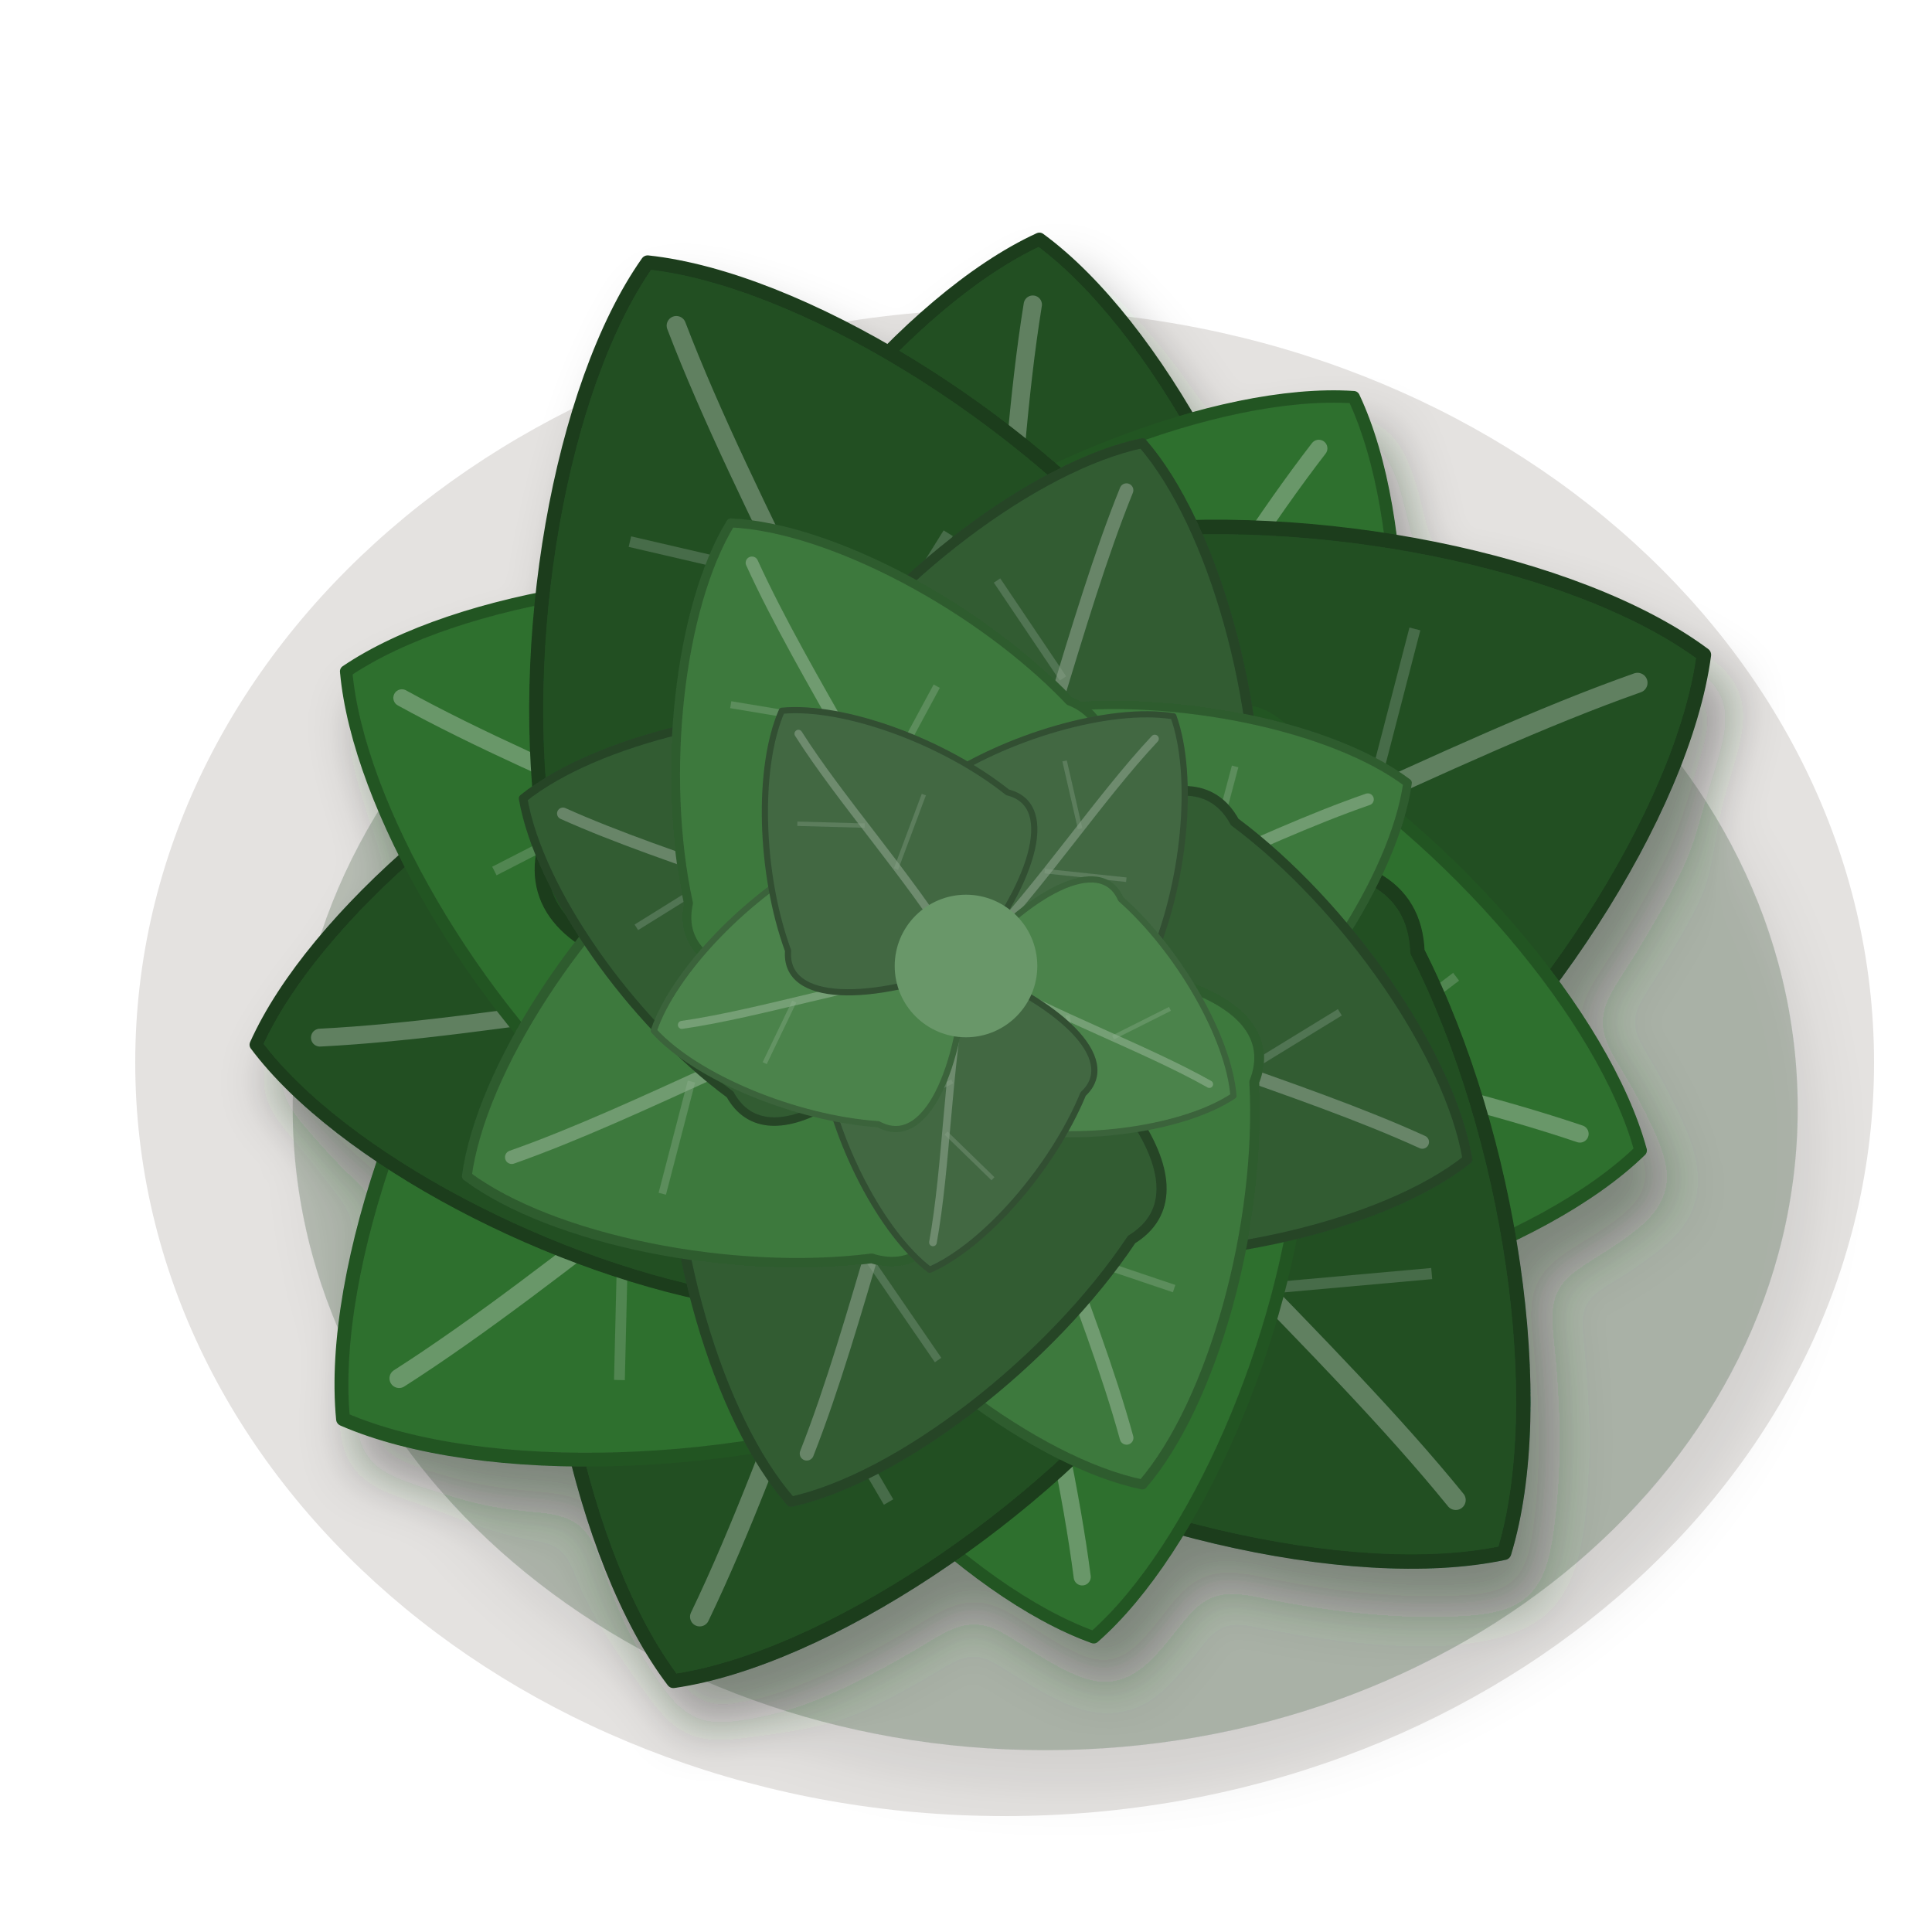
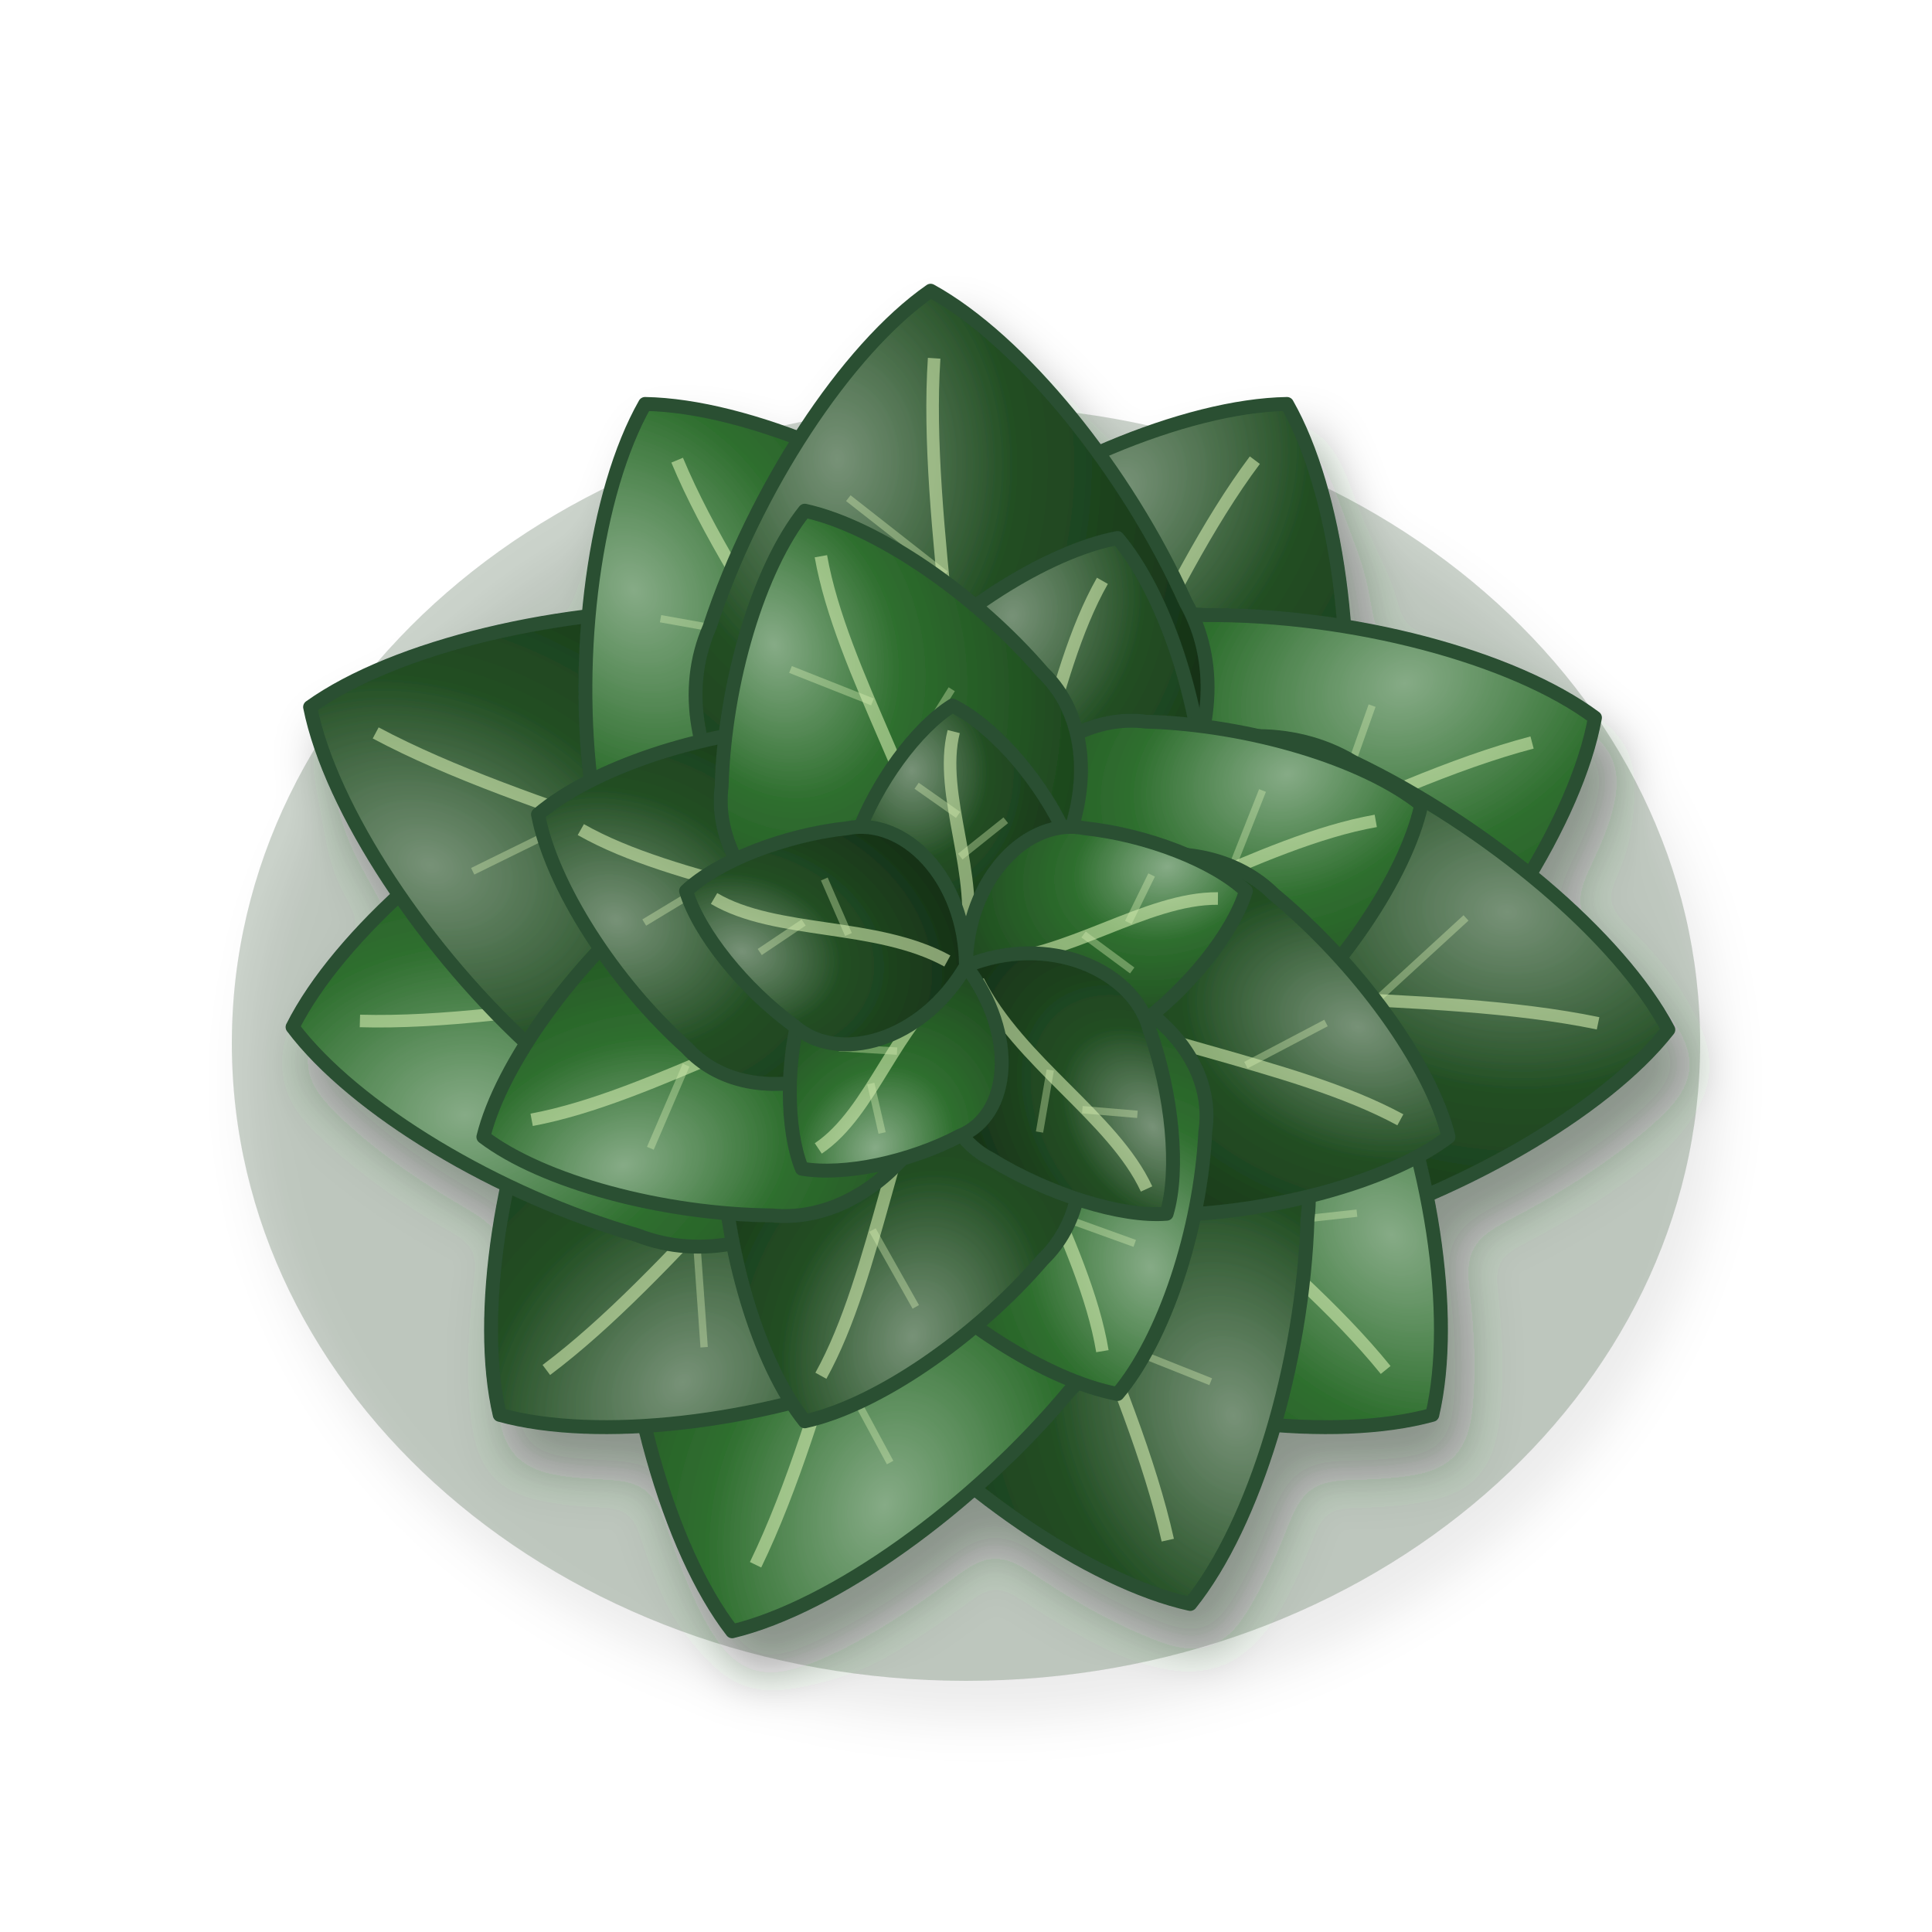
<svg xmlns="http://www.w3.org/2000/svg" viewBox="-50 -50 100 100" width="100" height="100" role="img" aria-label="Spinaci">
-   <defs data-botanical-realism="v2">
-     <filter id="botanicalDepth" x="-28%" y="-28%" width="168%" height="176%" color-interpolation-filters="sRGB">
-       <feGaussianBlur in="SourceAlpha" stdDeviation="1.15" result="softAlpha" />
-       <feSpecularLighting in="softAlpha" surfaceScale="3.2" specularConstant="0.32" specularExponent="18" lighting-color="#fffbe8" result="specular">
-         <feDistantLight azimuth="225" elevation="58" />
-       </feSpecularLighting>
-       <feComposite in="specular" in2="SourceAlpha" operator="in" result="specularClipped" />
-       <feBlend in="SourceGraphic" in2="specularClipped" mode="screen" result="litPlant" />
-       <feDropShadow in="litPlant" dx="1.1" dy="2.1" stdDeviation="1.35" flood-color="#132315" flood-opacity="0.38" />
+   <defs>
+     <radialGradient id="leafA" cx="30%" cy="24%" r="82%">
+       <stop stop-color="#86ab86" />
+       <stop offset=".4" stop-color="#2f6f2f" />
+       <stop offset="1" stop-color="#1d451d" />
+     </radialGradient>
+     <radialGradient id="leafB" cx="30%" cy="24%" r="82%">
+       <stop stop-color="#779277" />
+       <stop offset=".42" stop-color="#234f24" />
+       <stop offset="1" stop-color="#152f16" />
+     </radialGradient>
+     <radialGradient id="leafYoung">
+       <stop stop-color="#acc5ac" />
+       <stop offset="1" stop-color="#2f6f2f" />
+     </radialGradient>
+     <radialGradient id="fruitRed" cx="30%" cy="24%">
+       <stop stop-color="#ff9b83" />
+       <stop offset=".35" stop-color="#e34839" />
+       <stop offset="1" stop-color="#6d2026" />
+     </radialGradient>
+     <radialGradient id="fruitGreen" cx="30%" cy="24%">
+       <stop stop-color="#b6dc79" />
+       <stop offset=".4" stop-color="#5e9849" />
+       <stop offset="1" stop-color="#264a30" />
+     </radialGradient>
+     <radialGradient id="fruitOrange">
+       <stop stop-color="#ffd376" />
+       <stop offset=".42" stop-color="#e78934" />
+       <stop offset="1" stop-color="#7a321f" />
+     </radialGradient>
+     <radialGradient id="fruitPurple">
+       <stop stop-color="#c498ca" />
+       <stop offset=".42" stop-color="#70467e" />
+       <stop offset="1" stop-color="#2a193d" />
+     </radialGradient>
+     <radialGradient id="headGreen">
+       <stop stop-color="#a3c77c" />
+       <stop offset="1" stop-color="#456d43" />
+     </radialGradient>
+     <radialGradient id="headCream">
+       <stop stop-color="#fffcec" />
+       <stop offset="1" stop-color="#b8aa7b" />
+     </radialGradient>
+     <filter id="depth" x="-24%" y="-24%" width="160%" height="170%">
+       <feDropShadow dx="1" dy="2" stdDeviation="1.25" flood-color="#132315" flood-opacity=".38" />
    </filter>
  </defs>
-   <ellipse cx="2" cy="5" rx="45" ry="39" fill="#2f1d10" opacity=".13" />
-   <g class="plant-glyph plant-glyph--rosetta" style="isolation:isolate;filter:url(#botanicalDepth)">
-     <ellipse cx="4.1" cy="7.38" rx="38.95" ry="33.21" fill="#112718" opacity="0.2" />
-     <g transform="rotate(5.766766)">
-       <path d="M0 0 C11.721 -3.025 20.417 -9.093 16.258 -13.99       C13.611 -23.442 6.428 -34.029 0 -37.81       C-6.428 -34.029 -13.611 -23.442 -16.258 -13.99       C-20.417 -9.093 -11.721 -3.025 0 0Z" fill="#234f24" stroke="#1b3c1b" stroke-width="0.681" stroke-linejoin="round" />
-       <path d="M0 -1 C0.756 -12.855 -0.567 -24.954 0 -34.407" fill="none" stroke="#8da38d" stroke-width="0.945" stroke-linecap="round" opacity=".58" />
-       <path d="M0 -14.368 L7.94 -19.661 M0 -20.795 L-6.428 -25.71" fill="none" stroke="#8da38d" stroke-width="0.529" opacity=".34" />
+   <g filter="url(#depth)" style="isolation:isolate">
+     <ellipse cy="4" rx="38" ry="33" fill="#122415" opacity=".2" />
+     <g transform="rotate(29.72727)">
+       <path d="M0 0 C10.234 -2.68 15.502 -11.39 12.341 -17.42 C9.632 -24.12 4.515 -30.82 0 -33.5 C-4.515 -30.82 -9.632 -24.12 -12.341 -17.42 C-15.502 -11.39 -10.234 -2.68 0 0Z" fill="url(#leafB)" stroke="#294f31" stroke-width=".72" stroke-linejoin="round" />
+       <path d="M0 -1 C1 -11.39 -1 -22.11 0 -30.15" fill="none" stroke="#d8efb2" stroke-width=".65" opacity=".58" />
+       <path d="M0 -14.07 L5.719 -18.425 M0 -19.43 L-4.816 -23.45" stroke="#d8efb2" stroke-width=".38" opacity=".38" />
    </g>
-     <g transform="rotate(34.277)">
-       <path d="M0 0 C11.046 -2.85 19.241 -8.569 15.321 -13.183       C12.827 -22.091 6.057 -32.068 0 -35.631       C-6.057 -32.068 -12.827 -22.091 -15.321 -13.183       C-19.241 -8.569 -11.046 -2.85 0 0Z" fill="#2f6f2f" stroke="#245424" stroke-width="0.641" stroke-linejoin="round" />
-       <path d="M0 -1 C0.713 -12.114 -0.534 -23.516 0 -32.424" fill="none" stroke="#93b493" stroke-width="0.891" stroke-linecap="round" opacity=".58" />
-       <path d="M0 -13.54 L7.482 -18.528 M0 -19.597 L-6.057 -24.229" fill="none" stroke="#93b493" stroke-width="0.499" opacity=".34" />
+     <g transform="rotate(68.45455)">
+       <path d="M0 0 C10.234 -2.8 15.502 -11.9 12.341 -18.2 C9.632 -25.2 4.515 -32.2 0 -35 C-4.515 -32.2 -9.632 -25.2 -12.341 -18.2 C-15.502 -11.9 -10.234 -2.8 0 0Z" fill="url(#leafA)" stroke="#294f31" stroke-width=".72" stroke-linejoin="round" />
+       <path d="M0 -1 C1 -11.9 -1 -23.1 0 -31.5" fill="none" stroke="#d8efb2" stroke-width=".65" opacity=".58" />
+       <path d="M0 -14.7 L5.719 -19.25 M0 -20.3 L-4.816 -24.5" stroke="#d8efb2" stroke-width=".38" opacity=".38" />
    </g>
-     <g transform="rotate(67.13457)">
-       <path d="M0 0 C12.85 -3.316 22.384 -9.969 17.825 -15.337       C14.923 -25.701 7.047 -37.307 0 -41.452       C-7.047 -37.307 -14.923 -25.701 -17.825 -15.337       C-22.384 -9.969 -12.85 -3.316 0 0Z" fill="#234f24" stroke="#1b3c1b" stroke-width="0.746" stroke-linejoin="round" />
-       <path d="M0 -1 C0.829 -14.094 -0.622 -27.359 0 -37.722" fill="none" stroke="#8da38d" stroke-width="1.036" stroke-linecap="round" opacity=".58" />
-       <path d="M0 -15.752 L8.705 -21.555 M0 -22.799 L-7.047 -28.188" fill="none" stroke="#8da38d" stroke-width="0.58" opacity=".34" />
+     <g transform="rotate(95.18182)">
+       <path d="M0 0 C10.234 -2.92 15.502 -12.41 12.341 -18.98 C9.632 -26.28 4.515 -33.58 0 -36.5 C-4.515 -33.58 -9.632 -26.28 -12.341 -18.98 C-15.502 -12.41 -10.234 -2.92 0 0Z" fill="url(#leafB)" stroke="#294f31" stroke-width=".72" stroke-linejoin="round" />
+       <path d="M0 -1 C1 -12.41 -1 -24.09 0 -32.85" fill="none" stroke="#d8efb2" stroke-width=".65" opacity=".58" />
+       <path d="M0 -15.33 L5.719 -20.075 M0 -21.17 L-4.816 -25.55" stroke="#d8efb2" stroke-width=".38" opacity=".38" />
    </g>
-     <g transform="rotate(105.2925)">
-       <path d="M0 0 C11.222 -2.896 19.548 -8.706 15.566 -13.394       C13.032 -22.443 6.154 -32.579 0 -36.199       C-6.154 -32.579 -13.032 -22.443 -15.566 -13.394       C-19.548 -8.706 -11.222 -2.896 0 0Z" fill="#2f6f2f" stroke="#245424" stroke-width="0.652" stroke-linejoin="round" />
-       <path d="M0 -1 C0.724 -12.308 -0.543 -23.891 0 -32.941" fill="none" stroke="#93b493" stroke-width="0.905" stroke-linecap="round" opacity=".58" />
-       <path d="M0 -13.756 L7.602 -18.824 M0 -19.91 L-6.154 -24.615" fill="none" stroke="#93b493" stroke-width="0.507" opacity=".34" />
+     <g transform="rotate(133.9091)">
+       <path d="M0 0 C10.234 -2.68 15.502 -11.39 12.341 -17.42 C9.632 -24.12 4.515 -30.82 0 -33.5 C-4.515 -30.82 -9.632 -24.12 -12.341 -17.42 C-15.502 -11.39 -10.234 -2.68 0 0Z" fill="url(#leafA)" stroke="#294f31" stroke-width=".72" stroke-linejoin="round" />
+       <path d="M0 -1 C1 -11.39 -1 -22.11 0 -30.15" fill="none" stroke="#d8efb2" stroke-width=".65" opacity=".58" />
+       <path d="M0 -14.07 L5.719 -18.425 M0 -19.43 L-4.816 -23.45" stroke="#d8efb2" stroke-width=".38" opacity=".38" />
    </g>
-     <g transform="rotate(137.4769)">
-       <path d="M0 0 C12.776 -3.297 22.255 -9.912 17.722 -15.249       C14.837 -25.553 7.006 -37.092 0 -41.214       C-7.006 -37.092 -14.837 -25.553 -17.722 -15.249       C-22.255 -9.912 -12.776 -3.297 0 0Z" fill="#234f24" stroke="#1b3c1b" stroke-width="0.742" stroke-linejoin="round" />
-       <path d="M0 -1 C0.824 -14.013 -0.618 -27.201 0 -37.505" fill="none" stroke="#8da38d" stroke-width="1.03" stroke-linecap="round" opacity=".58" />
-       <path d="M0 -15.661 L8.655 -21.431 M0 -22.668 L-7.006 -28.025" fill="none" stroke="#8da38d" stroke-width="0.577" opacity=".34" />
+     <g transform="rotate(160.6364)">
+       <path d="M0 0 C10.234 -2.8 15.502 -11.9 12.341 -18.2 C9.632 -25.2 4.515 -32.2 0 -35 C-4.515 -32.2 -9.632 -25.2 -12.341 -18.2 C-15.502 -11.9 -10.234 -2.8 0 0Z" fill="url(#leafB)" stroke="#294f31" stroke-width=".72" stroke-linejoin="round" />
+       <path d="M0 -1 C1 -11.9 -1 -23.1 0 -31.5" fill="none" stroke="#d8efb2" stroke-width=".65" opacity=".58" />
+       <path d="M0 -14.7 L5.719 -19.25 M0 -20.3 L-4.816 -24.5" stroke="#d8efb2" stroke-width=".38" opacity=".38" />
    </g>
-     <g transform="rotate(169.2286)">
-       <path d="M0 0 C10.965 -2.83 19.101 -8.507 15.21 -13.087       C12.734 -21.93 6.013 -31.834 0 -35.371       C-6.013 -31.834 -12.734 -21.93 -15.21 -13.087       C-19.101 -8.507 -10.965 -2.83 0 0Z" fill="#2f6f2f" stroke="#245424" stroke-width="0.637" stroke-linejoin="round" />
-       <path d="M0 -1 C0.707 -12.026 -0.531 -23.345 0 -32.188" fill="none" stroke="#93b493" stroke-width="0.884" stroke-linecap="round" opacity=".58" />
-       <path d="M0 -13.441 L7.428 -18.393 M0 -19.454 L-6.013 -24.053" fill="none" stroke="#93b493" stroke-width="0.495" opacity=".34" />
+     <g transform="rotate(199.3636)">
+       <path d="M0 0 C10.234 -2.92 15.502 -12.41 12.341 -18.98 C9.632 -26.28 4.515 -33.58 0 -36.5 C-4.515 -33.58 -9.632 -26.28 -12.341 -18.98 C-15.502 -12.41 -10.234 -2.92 0 0Z" fill="url(#leafA)" stroke="#294f31" stroke-width=".72" stroke-linejoin="round" />
+       <path d="M0 -1 C1 -12.41 -1 -24.09 0 -32.85" fill="none" stroke="#d8efb2" stroke-width=".65" opacity=".58" />
+       <path d="M0 -15.33 L5.719 -20.075 M0 -21.17 L-4.816 -25.55" stroke="#d8efb2" stroke-width=".38" opacity=".38" />
    </g>
-     <g transform="rotate(202.2546)">
-       <path d="M0 0 C12.398 -3.2 21.597 -9.619 17.197 -14.798       C14.398 -24.796 6.799 -35.995 0 -39.994       C-6.799 -35.995 -14.398 -24.796 -17.197 -14.798       C-21.597 -9.619 -12.398 -3.2 0 0Z" fill="#234f24" stroke="#1b3c1b" stroke-width="0.72" stroke-linejoin="round" />
-       <path d="M0 -1 C0.8 -13.598 -0.6 -26.396 0 -36.394" fill="none" stroke="#8da38d" stroke-width="1" stroke-linecap="round" opacity=".58" />
-       <path d="M0 -15.198 L8.399 -20.797 M0 -21.997 L-6.799 -27.196" fill="none" stroke="#8da38d" stroke-width="0.56" opacity=".34" />
+     <g transform="rotate(226.0909)">
+       <path d="M0 0 C10.234 -2.68 15.502 -11.39 12.341 -17.42 C9.632 -24.12 4.515 -30.82 0 -33.5 C-4.515 -30.82 -9.632 -24.12 -12.341 -17.42 C-15.502 -11.39 -10.234 -2.68 0 0Z" fill="url(#leafB)" stroke="#294f31" stroke-width=".72" stroke-linejoin="round" />
+       <path d="M0 -1 C1 -11.39 -1 -22.11 0 -30.15" fill="none" stroke="#d8efb2" stroke-width=".65" opacity=".58" />
+       <path d="M0 -14.07 L5.719 -18.425 M0 -19.43 L-4.816 -23.45" stroke="#d8efb2" stroke-width=".38" opacity=".38" />
    </g>
-     <g transform="rotate(233.9668)">
-       <path d="M0 0 C12.36 -3.19 21.531 -9.589 17.145 -14.753       C14.354 -24.721 6.778 -35.885 0 -39.872       C-6.778 -35.885 -14.354 -24.721 -17.145 -14.753       C-21.531 -9.589 -12.36 -3.19 0 0Z" fill="#2f6f2f" stroke="#245424" stroke-width="0.718" stroke-linejoin="round" />
-       <path d="M0 -1 C0.797 -13.557 -0.598 -26.316 0 -36.284" fill="none" stroke="#93b493" stroke-width="0.997" stroke-linecap="round" opacity=".58" />
-       <path d="M0 -15.152 L8.373 -20.734 M0 -21.93 L-6.778 -27.113" fill="none" stroke="#93b493" stroke-width="0.558" opacity=".34" />
+     <g transform="rotate(264.8182)">
+       <path d="M0 0 C10.234 -2.8 15.502 -11.9 12.341 -18.2 C9.632 -25.2 4.515 -32.2 0 -35 C-4.515 -32.2 -9.632 -25.2 -12.341 -18.2 C-15.502 -11.9 -10.234 -2.8 0 0Z" fill="url(#leafA)" stroke="#294f31" stroke-width=".72" stroke-linejoin="round" />
+       <path d="M0 -1 C1 -11.9 -1 -23.1 0 -31.5" fill="none" stroke="#d8efb2" stroke-width=".65" opacity=".58" />
+       <path d="M0 -14.7 L5.719 -19.25 M0 -20.3 L-4.816 -24.5" stroke="#d8efb2" stroke-width=".38" opacity=".38" />
    </g>
-     <g transform="rotate(263.6734)">
-       <path d="M0 0 C11.462 -2.958 19.966 -8.892 15.899 -13.681       C13.311 -22.924 6.286 -33.277 0 -36.975       C-6.286 -33.277 -13.311 -22.924 -15.899 -13.681       C-19.966 -8.892 -11.462 -2.958 0 0Z" fill="#234f24" stroke="#1b3c1b" stroke-width="0.666" stroke-linejoin="round" />
-       <path d="M0 -1 C0.739 -12.571 -0.555 -24.403 0 -33.647" fill="none" stroke="#8da38d" stroke-width="0.924" stroke-linecap="round" opacity=".58" />
-       <path d="M0 -14.05 L7.765 -19.227 M0 -20.336 L-6.286 -25.143" fill="none" stroke="#8da38d" stroke-width="0.518" opacity=".34" />
+     <g transform="rotate(291.5455)">
+       <path d="M0 0 C10.234 -2.92 15.502 -12.41 12.341 -18.98 C9.632 -26.28 4.515 -33.58 0 -36.5 C-4.515 -33.58 -9.632 -26.28 -12.341 -18.98 C-15.502 -12.41 -10.234 -2.92 0 0Z" fill="url(#leafB)" stroke="#294f31" stroke-width=".72" stroke-linejoin="round" />
+       <path d="M0 -1 C1 -12.41 -1 -24.09 0 -32.85" fill="none" stroke="#d8efb2" stroke-width=".65" opacity=".58" />
+       <path d="M0 -15.33 L5.719 -20.075 M0 -21.17 L-4.816 -25.55" stroke="#d8efb2" stroke-width=".38" opacity=".38" />
    </g>
-     <g transform="rotate(295.4232)">
-       <path d="M0 0 C11.013 -2.842 19.183 -8.544 15.276 -13.144       C12.789 -22.025 6.039 -31.972 0 -35.525       C-6.039 -31.972 -12.789 -22.025 -15.276 -13.144       C-19.183 -8.544 -11.013 -2.842 0 0Z" fill="#2f6f2f" stroke="#245424" stroke-width="0.639" stroke-linejoin="round" />
-       <path d="M0 -1 C0.71 -12.078 -0.533 -23.446 0 -32.328" fill="none" stroke="#93b493" stroke-width="0.888" stroke-linecap="round" opacity=".58" />
-       <path d="M0 -13.499 L7.46 -18.473 M0 -19.539 L-6.039 -24.157" fill="none" stroke="#93b493" stroke-width="0.497" opacity=".34" />
+     <g transform="rotate(330.2727)">
+       <path d="M0 0 C10.234 -2.68 15.502 -11.39 12.341 -17.42 C9.632 -24.12 4.515 -30.82 0 -33.5 C-4.515 -30.82 -9.632 -24.12 -12.341 -17.42 C-15.502 -11.39 -10.234 -2.68 0 0Z" fill="url(#leafA)" stroke="#294f31" stroke-width=".72" stroke-linejoin="round" />
+       <path d="M0 -1 C1 -11.39 -1 -22.11 0 -30.15" fill="none" stroke="#d8efb2" stroke-width=".65" opacity=".58" />
+       <path d="M0 -14.07 L5.719 -18.425 M0 -19.43 L-4.816 -23.45" stroke="#d8efb2" stroke-width=".38" opacity=".38" />
    </g>
-     <g transform="rotate(335.6583)">
-       <path d="M0 0 C12.392 -3.198 21.586 -9.614 17.189 -14.791       C14.391 -24.784 6.796 -35.977 0 -39.975       C-6.796 -35.977 -14.391 -24.784 -17.189 -14.791       C-21.586 -9.614 -12.392 -3.198 0 0Z" fill="#234f24" stroke="#1b3c1b" stroke-width="0.72" stroke-linejoin="round" />
-       <path d="M0 -1 C0.799 -13.591 -0.6 -26.383 0 -36.377" fill="none" stroke="#8da38d" stroke-width="0.999" stroke-linecap="round" opacity=".58" />
-       <path d="M0 -15.19 L8.395 -20.787 M0 -21.986 L-6.796 -27.183" fill="none" stroke="#8da38d" stroke-width="0.56" opacity=".34" />
+     <g transform="rotate(357)">
+       <path d="M0 0 C10.234 -2.8 15.502 -11.9 12.341 -18.2 C9.632 -25.2 4.515 -32.2 0 -35 C-4.515 -32.2 -9.632 -25.2 -12.341 -18.2 C-15.502 -11.9 -10.234 -2.8 0 0Z" fill="url(#leafB)" stroke="#294f31" stroke-width=".72" stroke-linejoin="round" />
+       <path d="M0 -1 C1 -11.9 -1 -23.1 0 -31.5" fill="none" stroke="#d8efb2" stroke-width=".65" opacity=".58" />
+       <path d="M0 -14.7 L5.719 -19.25 M0 -20.3 L-4.816 -24.5" stroke="#d8efb2" stroke-width=".38" opacity=".38" />
    </g>
-     <g transform="rotate(18.63765)">
-       <path d="M0 0 C8.853 -2.285 15.422 -6.869 12.281 -10.567       C10.281 -17.707 4.855 -25.703 0 -28.559       C-4.855 -25.703 -10.281 -17.707 -12.281 -10.567       C-15.422 -6.869 -8.853 -2.285 0 0Z" fill="#325b33" stroke="#264527" stroke-width="0.514" stroke-linejoin="round" />
-       <path d="M0 -1 C0.571 -9.71 -0.428 -18.849 0 -25.989" fill="none" stroke="#8da38d" stroke-width="0.714" stroke-linecap="round" opacity=".58" />
-       <path d="M0 -10.853 L5.997 -14.851 M0 -15.708 L-4.855 -19.42" fill="none" stroke="#8da38d" stroke-width="0.4" opacity=".34" />
+     <g transform="rotate(19.5)">
+       <path d="M0 0 C7.31 -1.88 11.072 -7.99 8.815 -12.22 C6.88 -16.92 3.225 -21.62 0 -23.5 C-3.225 -21.62 -6.88 -16.92 -8.815 -12.22 C-11.072 -7.99 -7.31 -1.88 0 0Z" fill="url(#leafB)" stroke="#294f31" stroke-width=".72" stroke-linejoin="round" />
+       <path d="M0 -1 C1 -7.99 -1 -15.51 0 -21.15" fill="none" stroke="#d8efb2" stroke-width=".65" opacity=".58" />
+       <path d="M0 -9.87 L4.085 -12.925 M0 -13.63 L-3.44 -16.45" stroke="#d8efb2" stroke-width=".38" opacity=".38" />
    </g>
-     <g transform="rotate(67.47537)">
-       <path d="M0 0 C7.67 -1.979 13.361 -5.95 10.639 -9.154       C8.907 -15.34 4.206 -22.268 0 -24.742       C-4.206 -22.268 -8.907 -15.34 -10.639 -9.154       C-13.361 -5.95 -7.67 -1.979 0 0Z" fill="#3e793e" stroke="#2f5c2f" stroke-width="0.445" stroke-linejoin="round" />
-       <path d="M0 -1 C0.495 -8.412 -0.371 -16.33 0 -22.515" fill="none" stroke="#93b493" stroke-width="0.619" stroke-linecap="round" opacity=".58" />
-       <path d="M0 -9.402 L5.196 -12.866 M0 -13.608 L-4.206 -16.824" fill="none" stroke="#93b493" stroke-width="0.346" opacity=".34" />
+     <g transform="rotate(70.5)">
+       <path d="M0 0 C7.31 -2 11.072 -8.5 8.815 -13 C6.88 -18 3.225 -23 0 -25 C-3.225 -23 -6.88 -18 -8.815 -13 C-11.072 -8.5 -7.31 -2 0 0Z" fill="url(#leafA)" stroke="#294f31" stroke-width=".72" stroke-linejoin="round" />
+       <path d="M0 -1 C1 -8.5 -1 -16.5 0 -22.5" fill="none" stroke="#d8efb2" stroke-width=".65" opacity=".58" />
+       <path d="M0 -10.5 L4.085 -13.75 M0 -14.5 L-3.44 -17.5" stroke="#d8efb2" stroke-width=".38" opacity=".38" />
    </g>
-     <g transform="rotate(111.095)">
-       <path d="M0 0 C8.624 -2.226 15.022 -6.69 11.962 -10.293       C10.015 -17.248 4.729 -25.037 0 -27.819       C-4.729 -25.037 -10.015 -17.248 -11.962 -10.293       C-15.022 -6.69 -8.624 -2.226 0 0Z" fill="#325b33" stroke="#264527" stroke-width="0.501" stroke-linejoin="round" />
-       <path d="M0 -1 C0.556 -9.458 -0.417 -18.36 0 -25.315" fill="none" stroke="#8da38d" stroke-width="0.695" stroke-linecap="round" opacity=".58" />
-       <path d="M0 -10.571 L5.842 -14.466 M0 -15.3 L-4.729 -18.917" fill="none" stroke="#8da38d" stroke-width="0.389" opacity=".34" />
+     <g transform="rotate(109.5)">
+       <path d="M0 0 C7.31 -2.12 11.072 -9.01 8.815 -13.78 C6.88 -19.08 3.225 -24.38 0 -26.5 C-3.225 -24.38 -6.88 -19.08 -8.815 -13.78 C-11.072 -9.01 -7.31 -2.12 0 0Z" fill="url(#leafB)" stroke="#294f31" stroke-width=".72" stroke-linejoin="round" />
+       <path d="M0 -1 C1 -9.01 -1 -17.49 0 -23.85" fill="none" stroke="#d8efb2" stroke-width=".65" opacity=".58" />
+       <path d="M0 -11.13 L4.085 -14.575 M0 -15.37 L-3.44 -18.55" stroke="#d8efb2" stroke-width=".38" opacity=".38" />
    </g>
-     <g transform="rotate(161.2047)">
-       <path d="M0 0 C8.788 -2.268 15.309 -6.818 12.19 -10.489       C10.206 -17.577 4.819 -25.514 0 -28.349       C-4.819 -25.514 -10.206 -17.577 -12.19 -10.489       C-15.309 -6.818 -8.788 -2.268 0 0Z" fill="#3e793e" stroke="#2f5c2f" stroke-width="0.51" stroke-linejoin="round" />
-       <path d="M0 -1 C0.567 -9.639 -0.425 -18.711 0 -25.798" fill="none" stroke="#93b493" stroke-width="0.709" stroke-linecap="round" opacity=".58" />
-       <path d="M0 -10.773 L5.953 -14.742 M0 -15.592 L-4.819 -19.278" fill="none" stroke="#93b493" stroke-width="0.397" opacity=".34" />
+     <g transform="rotate(160.5)">
+       <path d="M0 0 C7.31 -1.88 11.072 -7.99 8.815 -12.22 C6.88 -16.92 3.225 -21.62 0 -23.5 C-3.225 -21.62 -6.88 -16.92 -8.815 -12.22 C-11.072 -7.99 -7.31 -1.88 0 0Z" fill="url(#leafA)" stroke="#294f31" stroke-width=".72" stroke-linejoin="round" />
+       <path d="M0 -1 C1 -7.99 -1 -15.51 0 -21.15" fill="none" stroke="#d8efb2" stroke-width=".65" opacity=".58" />
+       <path d="M0 -9.87 L4.085 -12.925 M0 -13.63 L-3.44 -16.45" stroke="#d8efb2" stroke-width=".38" opacity=".38" />
    </g>
-     <g transform="rotate(198.0872)">
-       <path d="M0 0 C9.043 -2.334 15.753 -7.016 12.544 -10.794       C10.502 -18.086 4.959 -26.255 0 -29.172       C-4.959 -26.255 -10.502 -18.086 -12.544 -10.794       C-15.753 -7.016 -9.043 -2.334 0 0Z" fill="#325b33" stroke="#264527" stroke-width="0.525" stroke-linejoin="round" />
-       <path d="M0 -1 C0.583 -9.918 -0.438 -19.253 0 -26.546" fill="none" stroke="#8da38d" stroke-width="0.729" stroke-linecap="round" opacity=".58" />
-       <path d="M0 -11.085 L6.126 -15.169 M0 -16.044 L-4.959 -19.837" fill="none" stroke="#8da38d" stroke-width="0.408" opacity=".34" />
+     <g transform="rotate(199.5)">
+       <path d="M0 0 C7.31 -2 11.072 -8.5 8.815 -13 C6.88 -18 3.225 -23 0 -25 C-3.225 -23 -6.88 -18 -8.815 -13 C-11.072 -8.5 -7.31 -2 0 0Z" fill="url(#leafB)" stroke="#294f31" stroke-width=".72" stroke-linejoin="round" />
+       <path d="M0 -1 C1 -8.5 -1 -16.5 0 -22.5" fill="none" stroke="#d8efb2" stroke-width=".65" opacity=".58" />
+       <path d="M0 -10.5 L4.085 -13.75 M0 -14.5 L-3.44 -17.5" stroke="#d8efb2" stroke-width=".38" opacity=".38" />
    </g>
-     <g transform="rotate(247.1709)">
-       <path d="M0 0 C8.69 -2.243 15.137 -6.742 12.054 -10.372       C10.092 -17.38 4.765 -25.229 0 -28.032       C-4.765 -25.229 -10.092 -17.38 -12.054 -10.372       C-15.137 -6.742 -8.69 -2.243 0 0Z" fill="#3e793e" stroke="#2f5c2f" stroke-width="0.505" stroke-linejoin="round" />
-       <path d="M0 -1 C0.561 -9.531 -0.42 -18.501 0 -25.509" fill="none" stroke="#93b493" stroke-width="0.701" stroke-linecap="round" opacity=".58" />
-       <path d="M0 -10.652 L5.887 -14.577 M0 -15.418 L-4.765 -19.062" fill="none" stroke="#93b493" stroke-width="0.392" opacity=".34" />
+     <g transform="rotate(250.5)">
+       <path d="M0 0 C7.31 -2.12 11.072 -9.01 8.815 -13.78 C6.88 -19.08 3.225 -24.38 0 -26.5 C-3.225 -24.38 -6.88 -19.08 -8.815 -13.78 C-11.072 -9.01 -7.31 -2.12 0 0Z" fill="url(#leafA)" stroke="#294f31" stroke-width=".72" stroke-linejoin="round" />
+       <path d="M0 -1 C1 -9.01 -1 -17.49 0 -23.85" fill="none" stroke="#d8efb2" stroke-width=".65" opacity=".58" />
+       <path d="M0 -11.13 L4.085 -14.575 M0 -15.37 L-3.44 -18.55" stroke="#d8efb2" stroke-width=".38" opacity=".38" />
    </g>
-     <g transform="rotate(290.7268)">
-       <path d="M0 0 C7.598 -1.961 13.236 -5.895 10.54 -9.069       C8.824 -15.197 4.167 -22.06 0 -24.511       C-4.167 -22.06 -8.824 -15.197 -10.54 -9.069       C-13.236 -5.895 -7.598 -1.961 0 0Z" fill="#325b33" stroke="#264527" stroke-width="0.441" stroke-linejoin="round" />
-       <path d="M0 -1 C0.49 -8.334 -0.368 -16.177 0 -22.305" fill="none" stroke="#8da38d" stroke-width="0.613" stroke-linecap="round" opacity=".58" />
-       <path d="M0 -9.314 L5.147 -12.746 M0 -13.481 L-4.167 -16.667" fill="none" stroke="#8da38d" stroke-width="0.343" opacity=".34" />
+     <g transform="rotate(289.5)">
+       <path d="M0 0 C7.31 -1.88 11.072 -7.99 8.815 -12.22 C6.88 -16.92 3.225 -21.62 0 -23.5 C-3.225 -21.62 -6.88 -16.92 -8.815 -12.22 C-11.072 -7.99 -7.31 -1.88 0 0Z" fill="url(#leafB)" stroke="#294f31" stroke-width=".72" stroke-linejoin="round" />
+       <path d="M0 -1 C1 -7.99 -1 -15.51 0 -21.15" fill="none" stroke="#d8efb2" stroke-width=".65" opacity=".58" />
+       <path d="M0 -9.87 L4.085 -12.925 M0 -13.63 L-3.44 -16.45" stroke="#d8efb2" stroke-width=".38" opacity=".38" />
    </g>
-     <g transform="rotate(332.0357)">
-       <path d="M0 0 C8.049 -2.077 14.021 -6.245 11.165 -9.607       C9.347 -16.098 4.414 -23.368 0 -25.965       C-4.414 -23.368 -9.347 -16.098 -11.165 -9.607       C-14.021 -6.245 -8.049 -2.077 0 0Z" fill="#3e793e" stroke="#2f5c2f" stroke-width="0.467" stroke-linejoin="round" />
-       <path d="M0 -1 C0.519 -8.828 -0.389 -17.137 0 -23.628" fill="none" stroke="#93b493" stroke-width="0.649" stroke-linecap="round" opacity=".58" />
-       <path d="M0 -9.867 L5.453 -13.502 M0 -14.281 L-4.414 -17.656" fill="none" stroke="#93b493" stroke-width="0.364" opacity=".34" />
+     <g transform="rotate(340.5)">
+       <path d="M0 0 C7.31 -2 11.072 -8.5 8.815 -13 C6.88 -18 3.225 -23 0 -25 C-3.225 -23 -6.88 -18 -8.815 -13 C-11.072 -8.5 -7.31 -2 0 0Z" fill="url(#leafA)" stroke="#294f31" stroke-width=".72" stroke-linejoin="round" />
+       <path d="M0 -1 C1 -8.5 -1 -16.5 0 -22.5" fill="none" stroke="#d8efb2" stroke-width=".65" opacity=".58" />
+       <path d="M0 -10.5 L4.085 -13.75 M0 -14.5 L-3.44 -17.5" stroke="#d8efb2" stroke-width=".38" opacity=".38" />
    </g>
-     <g transform="rotate(39.71597)">
-       <path d="M0 0 C5.209 -1.344 9.074 -4.041 7.225 -6.217       C6.049 -10.418 2.857 -15.123 0 -16.803       C-2.857 -15.123 -6.049 -10.418 -7.225 -6.217       C-9.074 -4.041 -5.209 -1.344 0 0Z" fill="#426843" stroke="#324f33" stroke-width="0.32" stroke-linejoin="round" />
-       <path d="M0 -1 C0.336 -5.713 -0.252 -11.09 0 -15.291" fill="none" stroke="#8da38d" stroke-width="0.42" stroke-linecap="round" opacity=".58" />
-       <path d="M0 -6.385 L3.529 -8.738 M0 -9.242 L-2.857 -11.426" fill="none" stroke="#8da38d" stroke-width="0.235" opacity=".34" />
+     <g transform="rotate(-3)">
+       <path d="M0 0 C4.386 -1.08 6.644 -4.59 5.289 -7.02 C4.128 -9.72 1.935 -12.42 0 -13.5 C-1.935 -12.42 -4.128 -9.72 -5.289 -7.02 C-6.644 -4.59 -4.386 -1.08 0 0Z" fill="url(#leafB)" stroke="#294f31" stroke-width=".72" stroke-linejoin="round" />
+       <path d="M0 -1 C1 -4.59 -1 -8.91 0 -12.15" fill="none" stroke="#d8efb2" stroke-width=".65" opacity=".58" />
+       <path d="M0 -5.67 L2.451 -7.425 M0 -7.83 L-2.064 -9.45" stroke="#d8efb2" stroke-width=".38" opacity=".38" />
    </g>
-     <g transform="rotate(115.9051)">
-       <path d="M0 0 C4.771 -1.231 8.311 -3.701 6.618 -5.694       C5.54 -9.542 2.616 -13.851 0 -15.39       C-2.616 -13.851 -5.54 -9.542 -6.618 -5.694       C-8.311 -3.701 -4.771 -1.231 0 0Z" fill="#4c834c" stroke="#3a643a" stroke-width="0.32" stroke-linejoin="round" />
-       <path d="M0 -1 C0.308 -5.233 -0.231 -10.157 0 -14.005" fill="none" stroke="#93b493" stroke-width="0.385" stroke-linecap="round" opacity=".58" />
-       <path d="M0 -5.848 L3.232 -8.003 M0 -8.464 L-2.616 -10.465" fill="none" stroke="#93b493" stroke-width="0.22" opacity=".34" />
+     <g transform="rotate(75)">
+       <path d="M0 0 C4.386 -1.2 6.644 -5.1 5.289 -7.8 C4.128 -10.8 1.935 -13.8 0 -15 C-1.935 -13.8 -4.128 -10.8 -5.289 -7.8 C-6.644 -5.1 -4.386 -1.2 0 0Z" fill="url(#leafA)" stroke="#294f31" stroke-width=".72" stroke-linejoin="round" />
+       <path d="M0 -1 C1 -5.1 -1 -9.9 0 -13.5" fill="none" stroke="#d8efb2" stroke-width=".65" opacity=".58" />
+       <path d="M0 -6.3 L2.451 -8.25 M0 -8.7 L-2.064 -10.5" stroke="#d8efb2" stroke-width=".38" opacity=".38" />
    </g>
-     <g transform="rotate(186.8183)">
-       <path d="M0 0 C4.908 -1.267 8.55 -3.808 6.808 -5.858       C5.7 -9.817 2.692 -14.25 0 -15.834       C-2.692 -14.25 -5.7 -9.817 -6.808 -5.858       C-8.55 -3.808 -4.908 -1.267 0 0Z" fill="#426843" stroke="#324f33" stroke-width="0.32" stroke-linejoin="round" />
-       <path d="M0 -1 C0.317 -5.383 -0.238 -10.45 0 -14.409" fill="none" stroke="#8da38d" stroke-width="0.396" stroke-linecap="round" opacity=".58" />
-       <path d="M0 -6.017 L3.325 -8.233 M0 -8.708 L-2.692 -10.767" fill="none" stroke="#8da38d" stroke-width="0.222" opacity=".34" />
+     <g transform="rotate(141)">
+       <path d="M0 0 C4.386 -1.32 6.644 -5.61 5.289 -8.58 C4.128 -11.88 1.935 -15.18 0 -16.5 C-1.935 -15.18 -4.128 -11.88 -5.289 -8.58 C-6.644 -5.61 -4.386 -1.32 0 0Z" fill="url(#leafB)" stroke="#294f31" stroke-width=".72" stroke-linejoin="round" />
+       <path d="M0 -1 C1 -5.61 -1 -10.89 0 -14.85" fill="none" stroke="#d8efb2" stroke-width=".65" opacity=".58" />
+       <path d="M0 -6.93 L2.451 -9.075 M0 -9.57 L-2.064 -11.55" stroke="#d8efb2" stroke-width=".38" opacity=".38" />
    </g>
-     <g transform="rotate(258.288)">
-       <path d="M0 0 C5.116 -1.32 8.912 -3.969 7.097 -6.107       C5.942 -10.233 2.806 -14.854 0 -16.504       C-2.806 -14.854 -5.942 -10.233 -7.097 -6.107       C-8.912 -3.969 -5.116 -1.32 0 0Z" fill="#4c834c" stroke="#3a643a" stroke-width="0.32" stroke-linejoin="round" />
-       <path d="M0 -1 C0.33 -5.611 -0.248 -10.893 0 -15.019" fill="none" stroke="#93b493" stroke-width="0.413" stroke-linecap="round" opacity=".58" />
-       <path d="M0 -6.272 L3.466 -8.582 M0 -9.077 L-2.806 -11.223" fill="none" stroke="#93b493" stroke-width="0.231" opacity=".34" />
+     <g transform="rotate(219)">
+       <path d="M0 0 C4.386 -1.08 6.644 -4.59 5.289 -7.02 C4.128 -9.72 1.935 -12.42 0 -13.5 C-1.935 -12.42 -4.128 -9.72 -5.289 -7.02 C-6.644 -4.59 -4.386 -1.08 0 0Z" fill="url(#leafA)" stroke="#294f31" stroke-width=".72" stroke-linejoin="round" />
+       <path d="M0 -1 C1 -4.59 -1 -8.91 0 -12.15" fill="none" stroke="#d8efb2" stroke-width=".65" opacity=".58" />
+       <path d="M0 -5.67 L2.451 -7.425 M0 -7.83 L-2.064 -9.45" stroke="#d8efb2" stroke-width=".38" opacity=".38" />
    </g>
-     <g transform="rotate(324.1886)">
-       <path d="M0 0 C5.05 -1.303 8.798 -3.918 7.005 -6.028       C5.865 -10.101 2.77 -14.663 0 -16.292       C-2.77 -14.663 -5.865 -10.101 -7.005 -6.028       C-8.798 -3.918 -5.05 -1.303 0 0Z" fill="#426843" stroke="#324f33" stroke-width="0.32" stroke-linejoin="round" />
-       <path d="M0 -1 C0.326 -5.539 -0.244 -10.753 0 -14.826" fill="none" stroke="#8da38d" stroke-width="0.407" stroke-linecap="round" opacity=".58" />
-       <path d="M0 -6.191 L3.421 -8.472 M0 -8.96 L-2.77 -11.078" fill="none" stroke="#8da38d" stroke-width="0.228" opacity=".34" />
+     <g transform="rotate(285)">
+       <path d="M0 0 C4.386 -1.2 6.644 -5.1 5.289 -7.8 C4.128 -10.8 1.935 -13.8 0 -15 C-1.935 -13.8 -4.128 -10.8 -5.289 -7.8 C-6.644 -5.1 -4.386 -1.2 0 0Z" fill="url(#leafB)" stroke="#294f31" stroke-width=".72" stroke-linejoin="round" />
+       <path d="M0 -1 C1 -5.1 -1 -9.9 0 -13.5" fill="none" stroke="#d8efb2" stroke-width=".65" opacity=".58" />
+       <path d="M0 -6.3 L2.451 -8.25 M0 -8.7 L-2.064 -10.5" stroke="#d8efb2" stroke-width=".38" opacity=".38" />
    </g>
-     <circle r="3.69" fill="#699769" />
  </g>
</svg>
